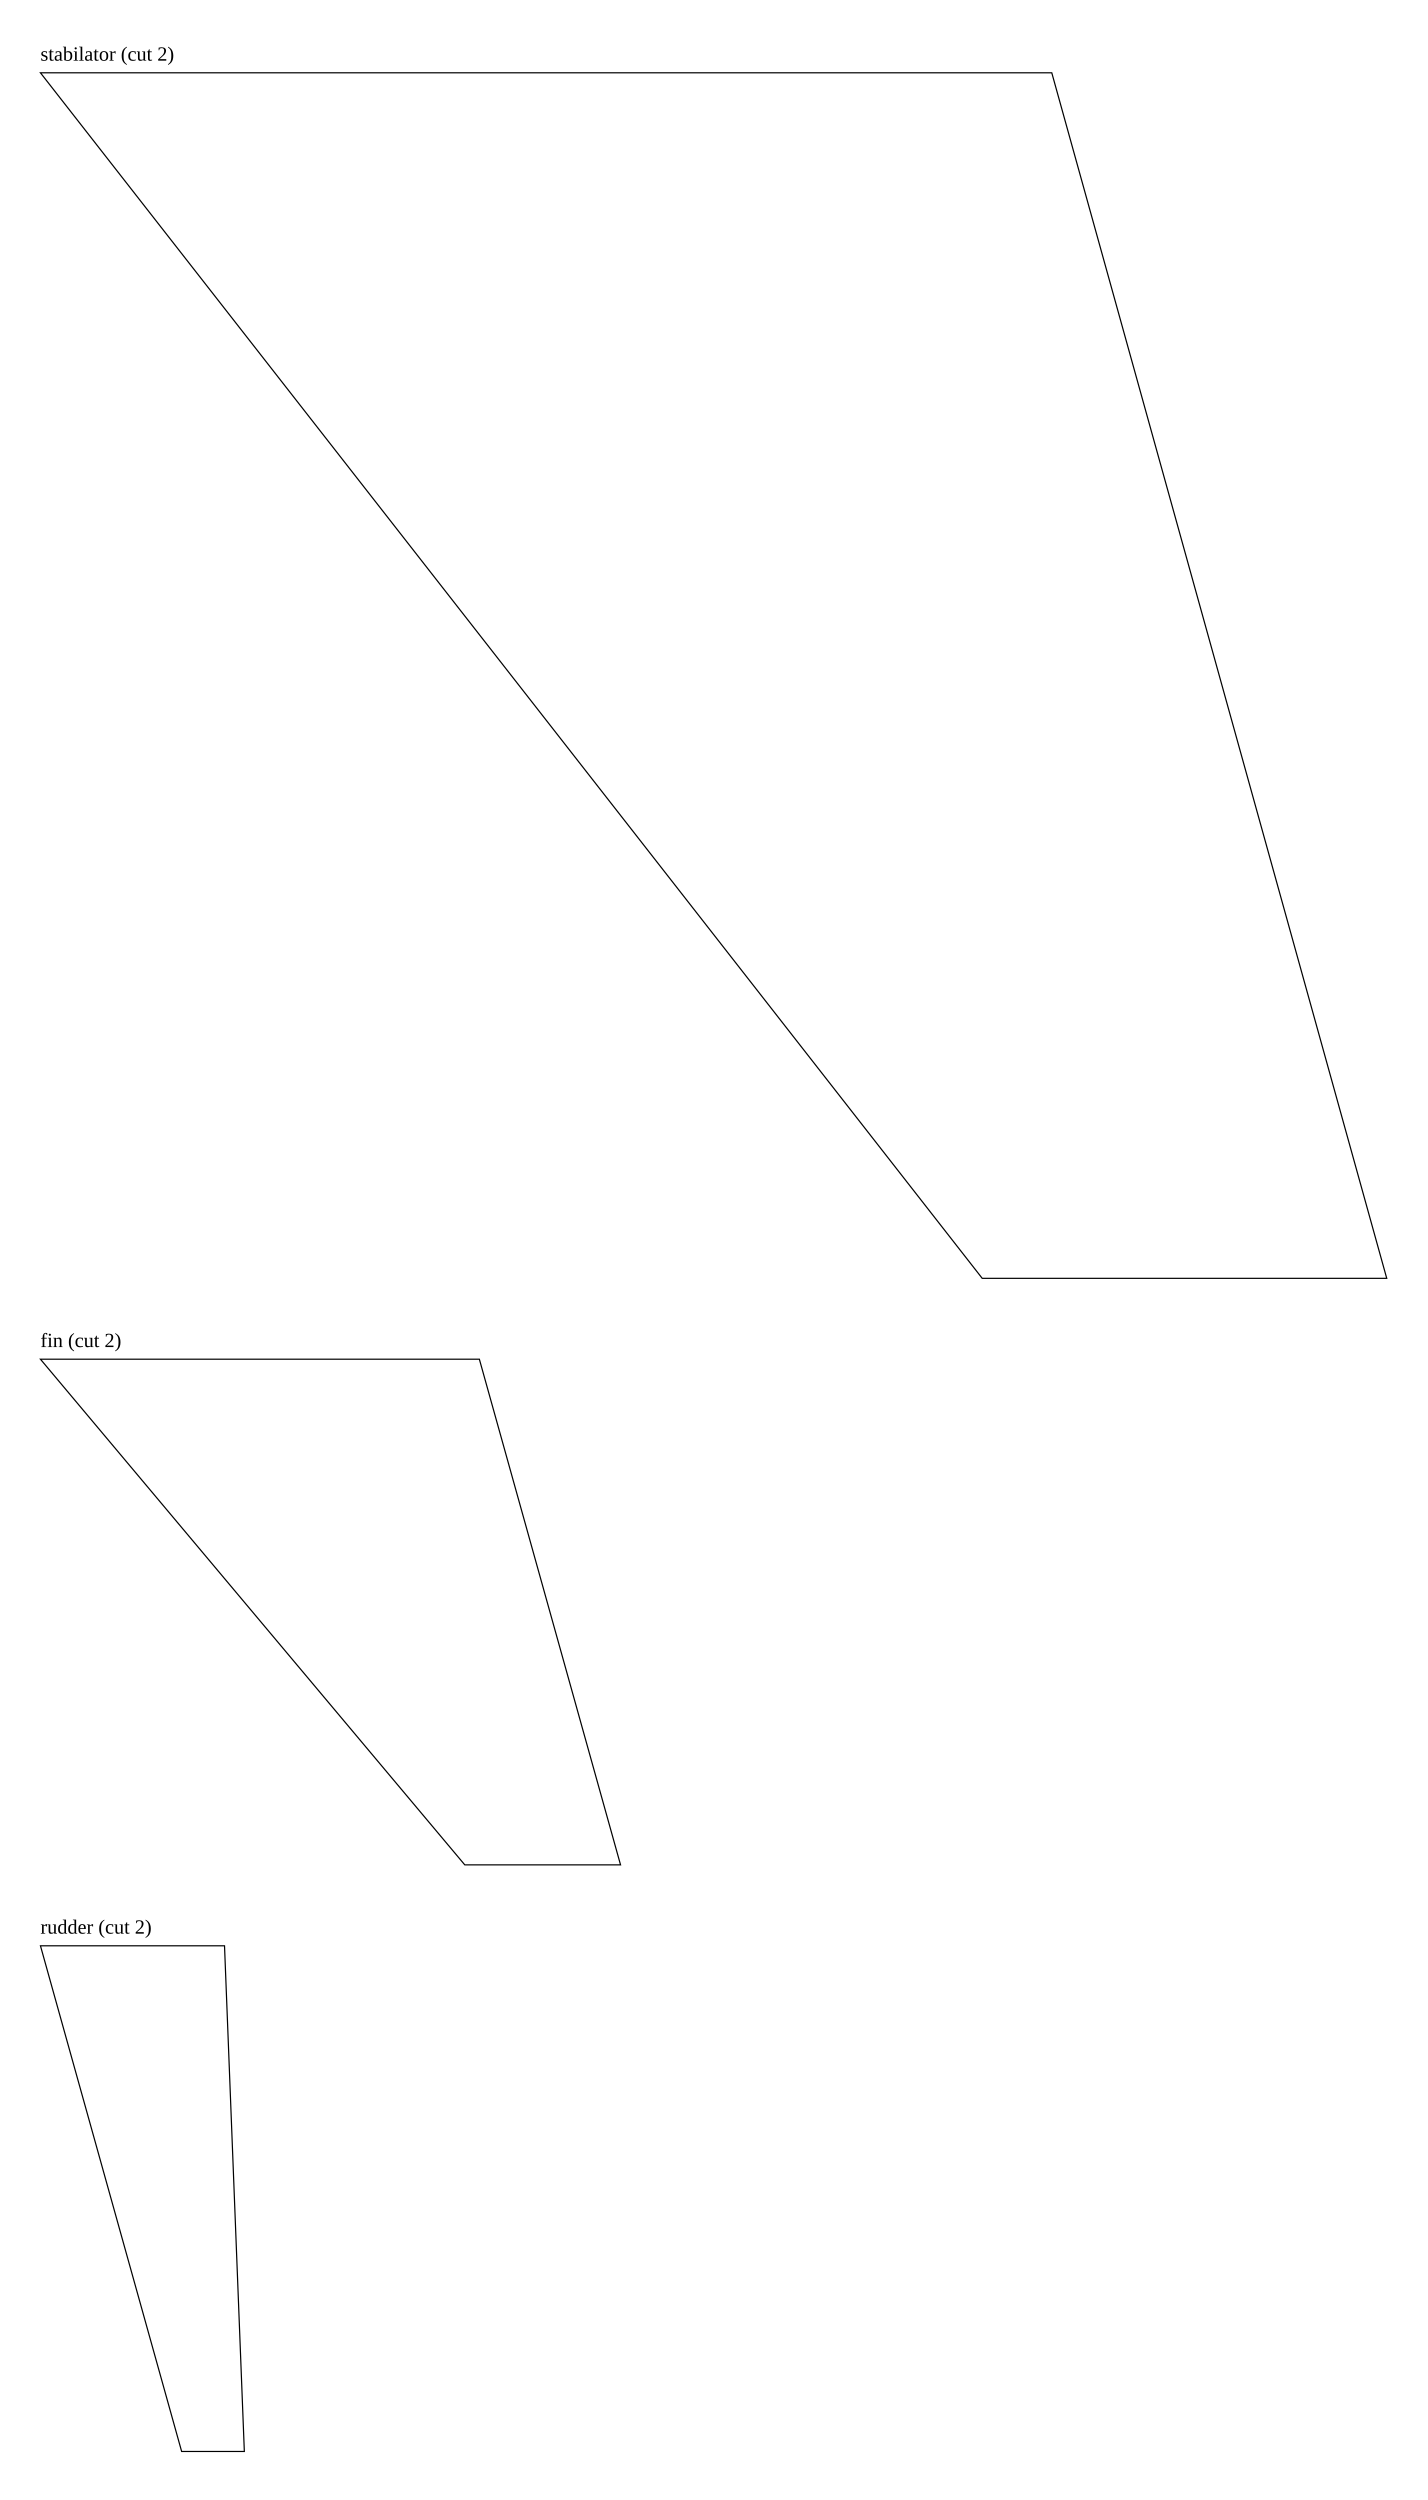
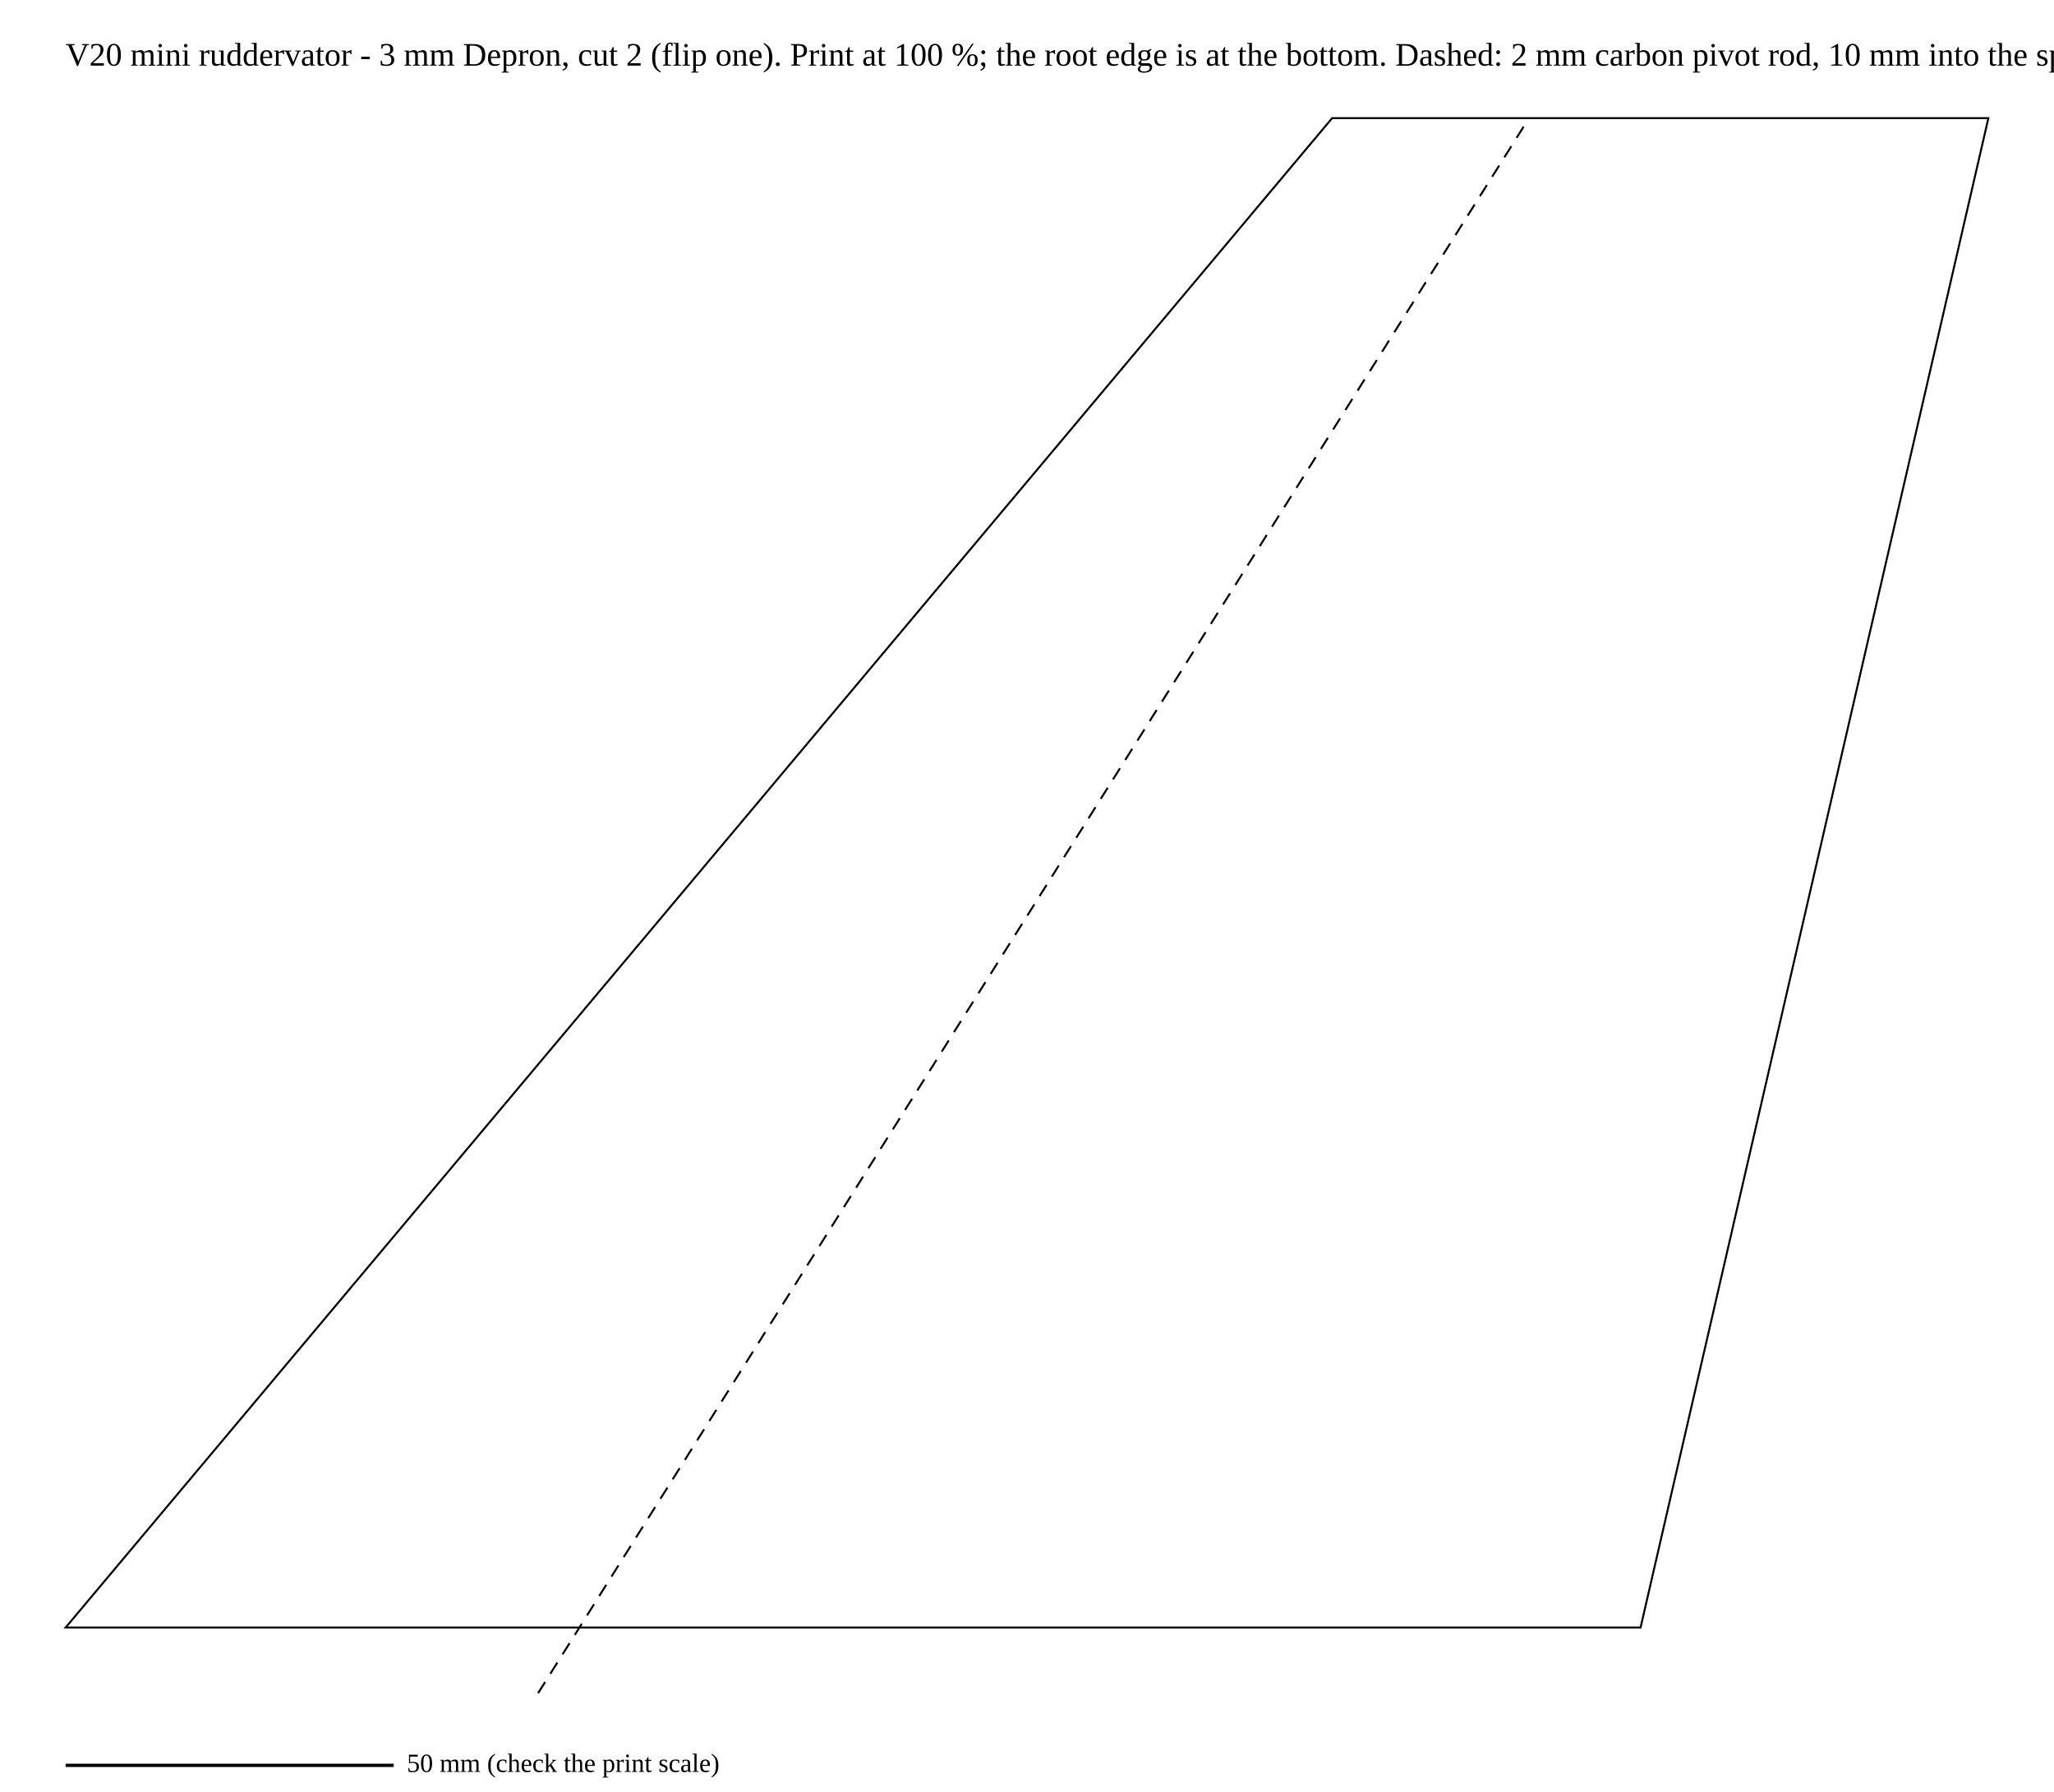
- <svg xmlns="http://www.w3.org/2000/svg" width="353mm" height="618mm" viewBox="0 0 353 618">
-   <text x="10.0" y="15.0" font-size="5">stabilator (cut 2)</text>
-   <polygon points="10.0,18.0 242.8,316.0 342.8,316.0 260.0,18.0" fill="none" stroke="black" stroke-width="0.3" />
-   <text x="10.0" y="333.0" font-size="5">fin (cut 2)</text>
-   <polygon points="10.0,336.0 114.9,461.0 153.4,461.0 118.5,336.0" fill="none" stroke="black" stroke-width="0.3" />
-   <text x="10.0" y="478.0" font-size="5">rudder (cut 2)</text>
-   <polygon points="10.0,481.0 44.9,606.0 60.4,606.0 55.5,481.0" fill="none" stroke="black" stroke-width="0.3" />
+ <svg xmlns="http://www.w3.org/2000/svg" width="313mm" height="273mm" viewBox="0 0 313 273">
+   <text x="10.0" y="10" font-size="5">V20 mini ruddervator - 3 mm Depron, cut 2 (flip one). Print at 100 %; the root edge is at the bottom. Dashed: 2 mm carbon pivot rod, 10 mm into the spine.</text>
+   <polygon points="10.0,248.0 203.0,18.0 303.0,18.0 250.0,248.0" fill="none" stroke="black" stroke-width="0.3" />
+   <polyline points="82.0,258.0 233.0,18.0" fill="none" stroke="black" stroke-width="0.3" stroke-dasharray="2,1.5" />
+   <line x1="10.0" y1="269.0" x2="60.0" y2="269.0" stroke="black" stroke-width="0.5" />
+   <text x="62.0" y="270.0" font-size="4">50 mm (check the print scale)</text>
</svg>
